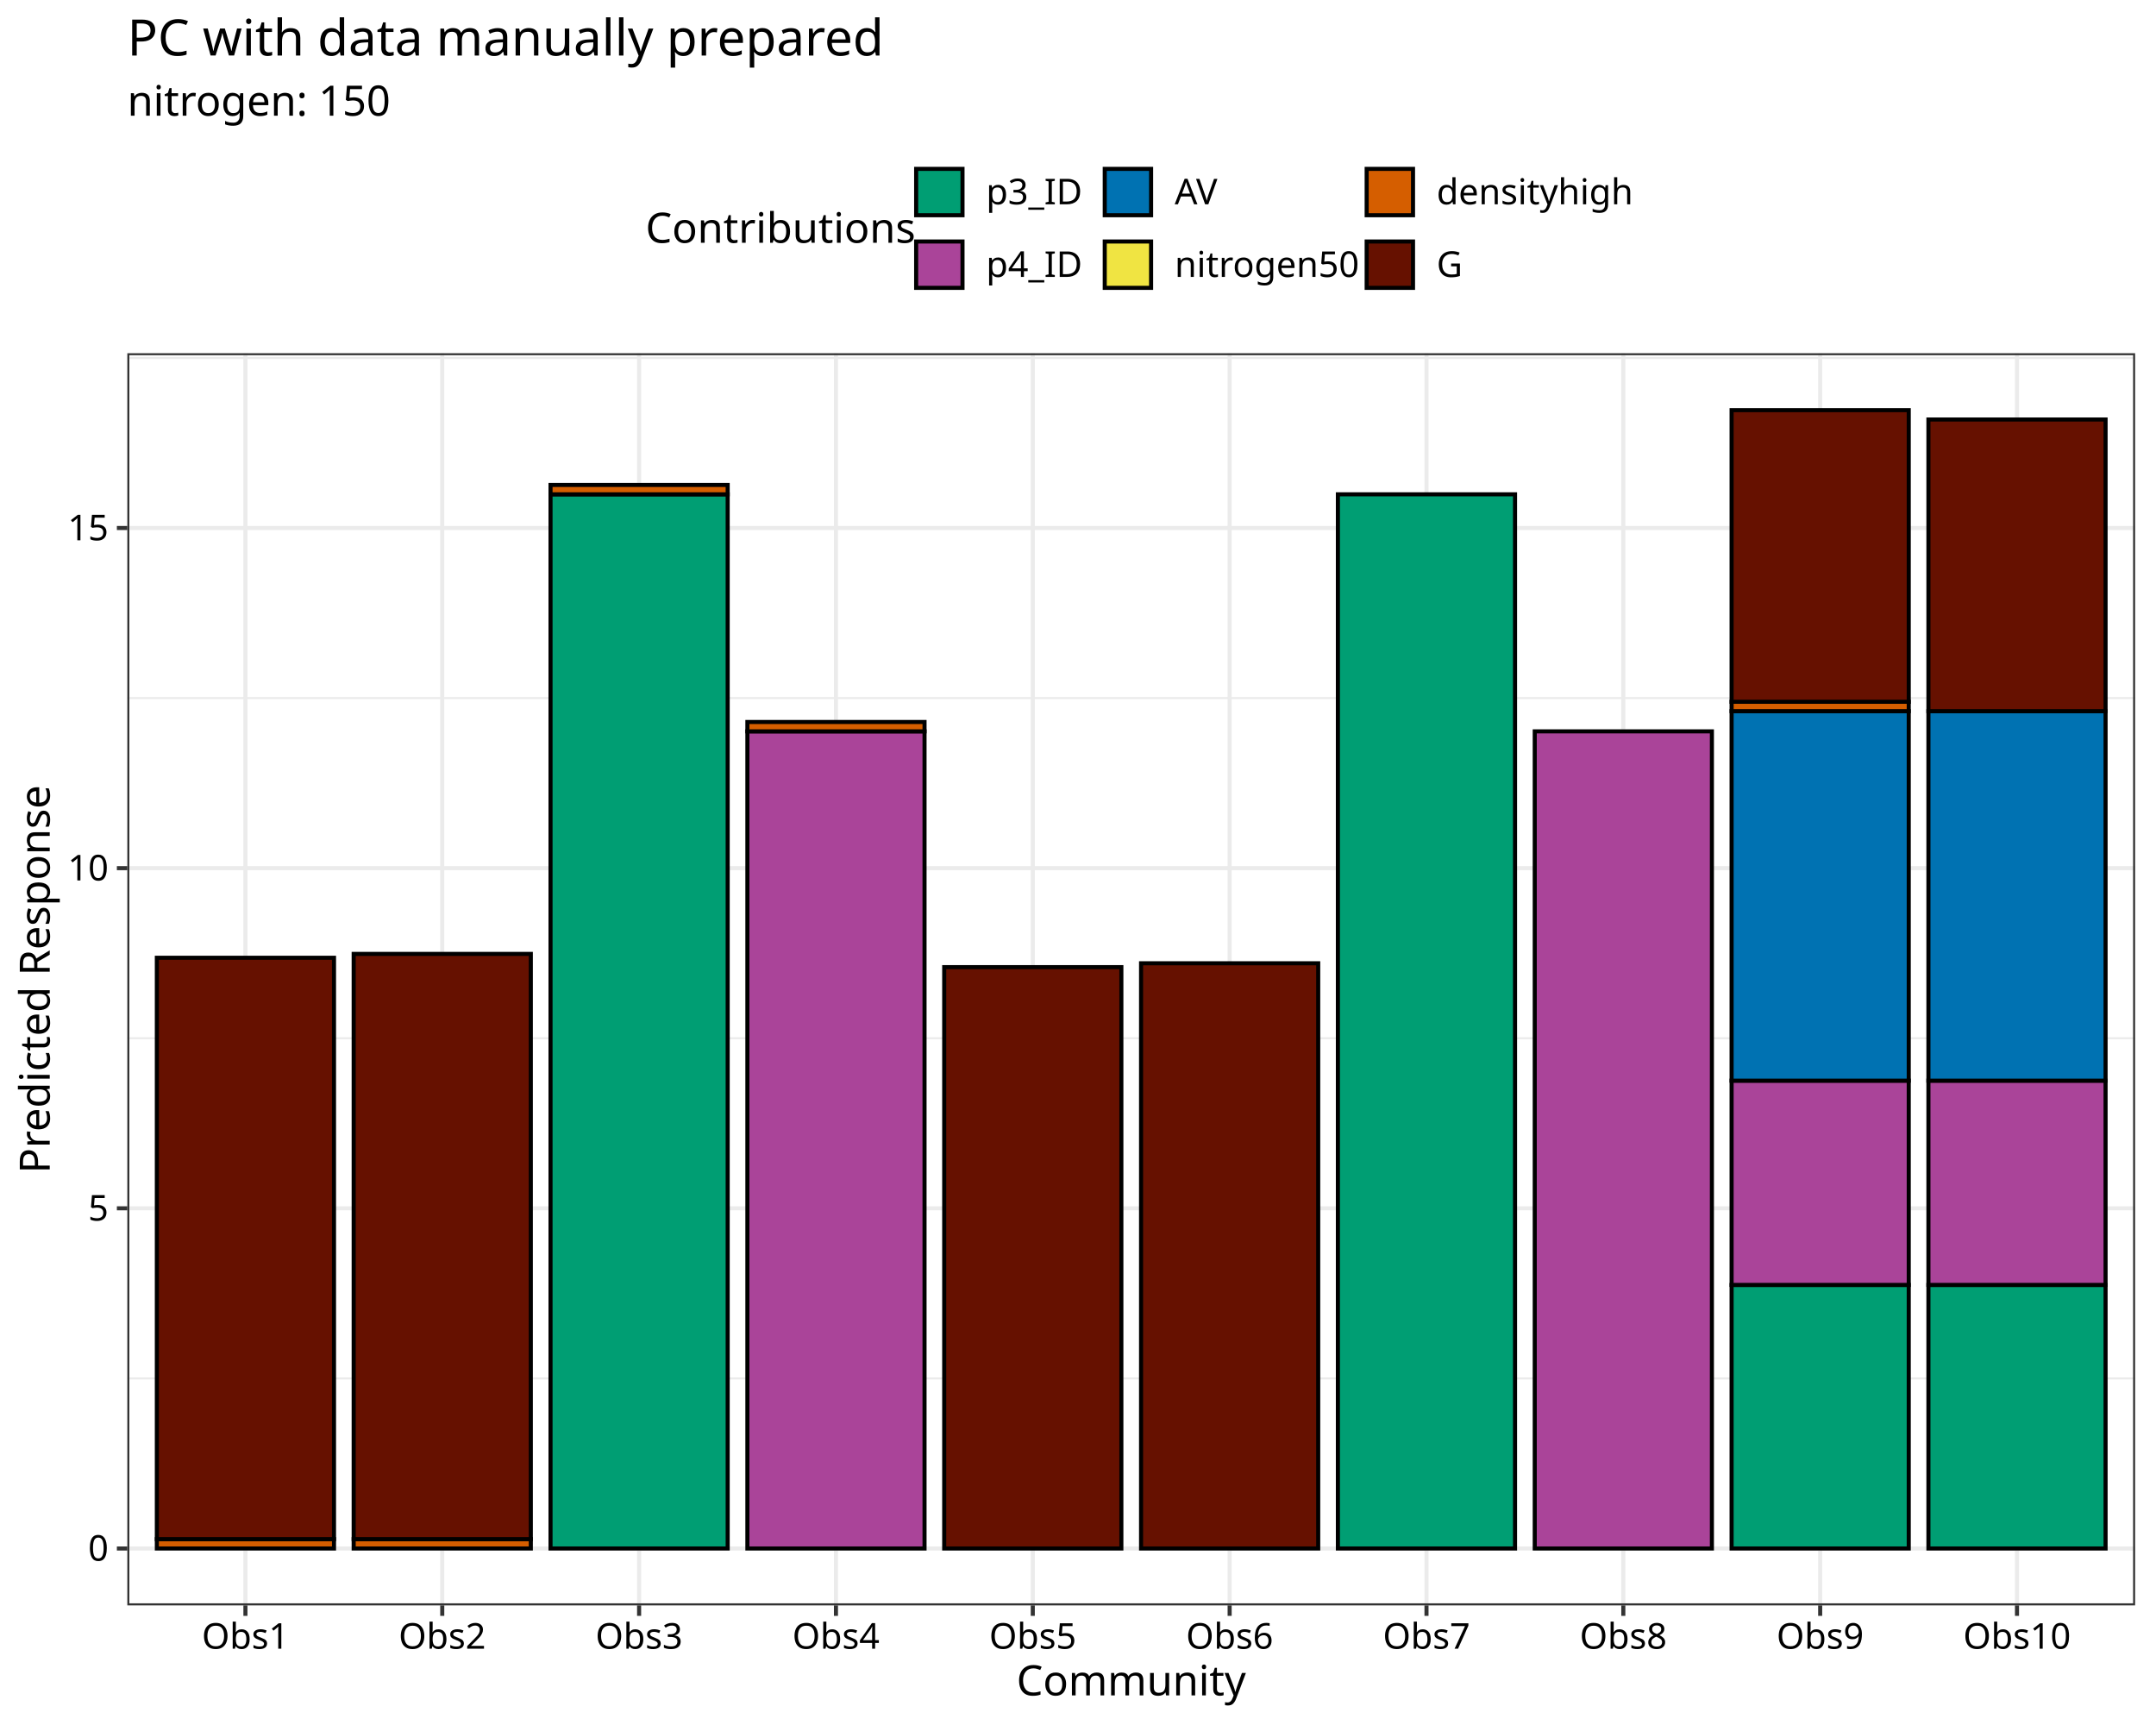
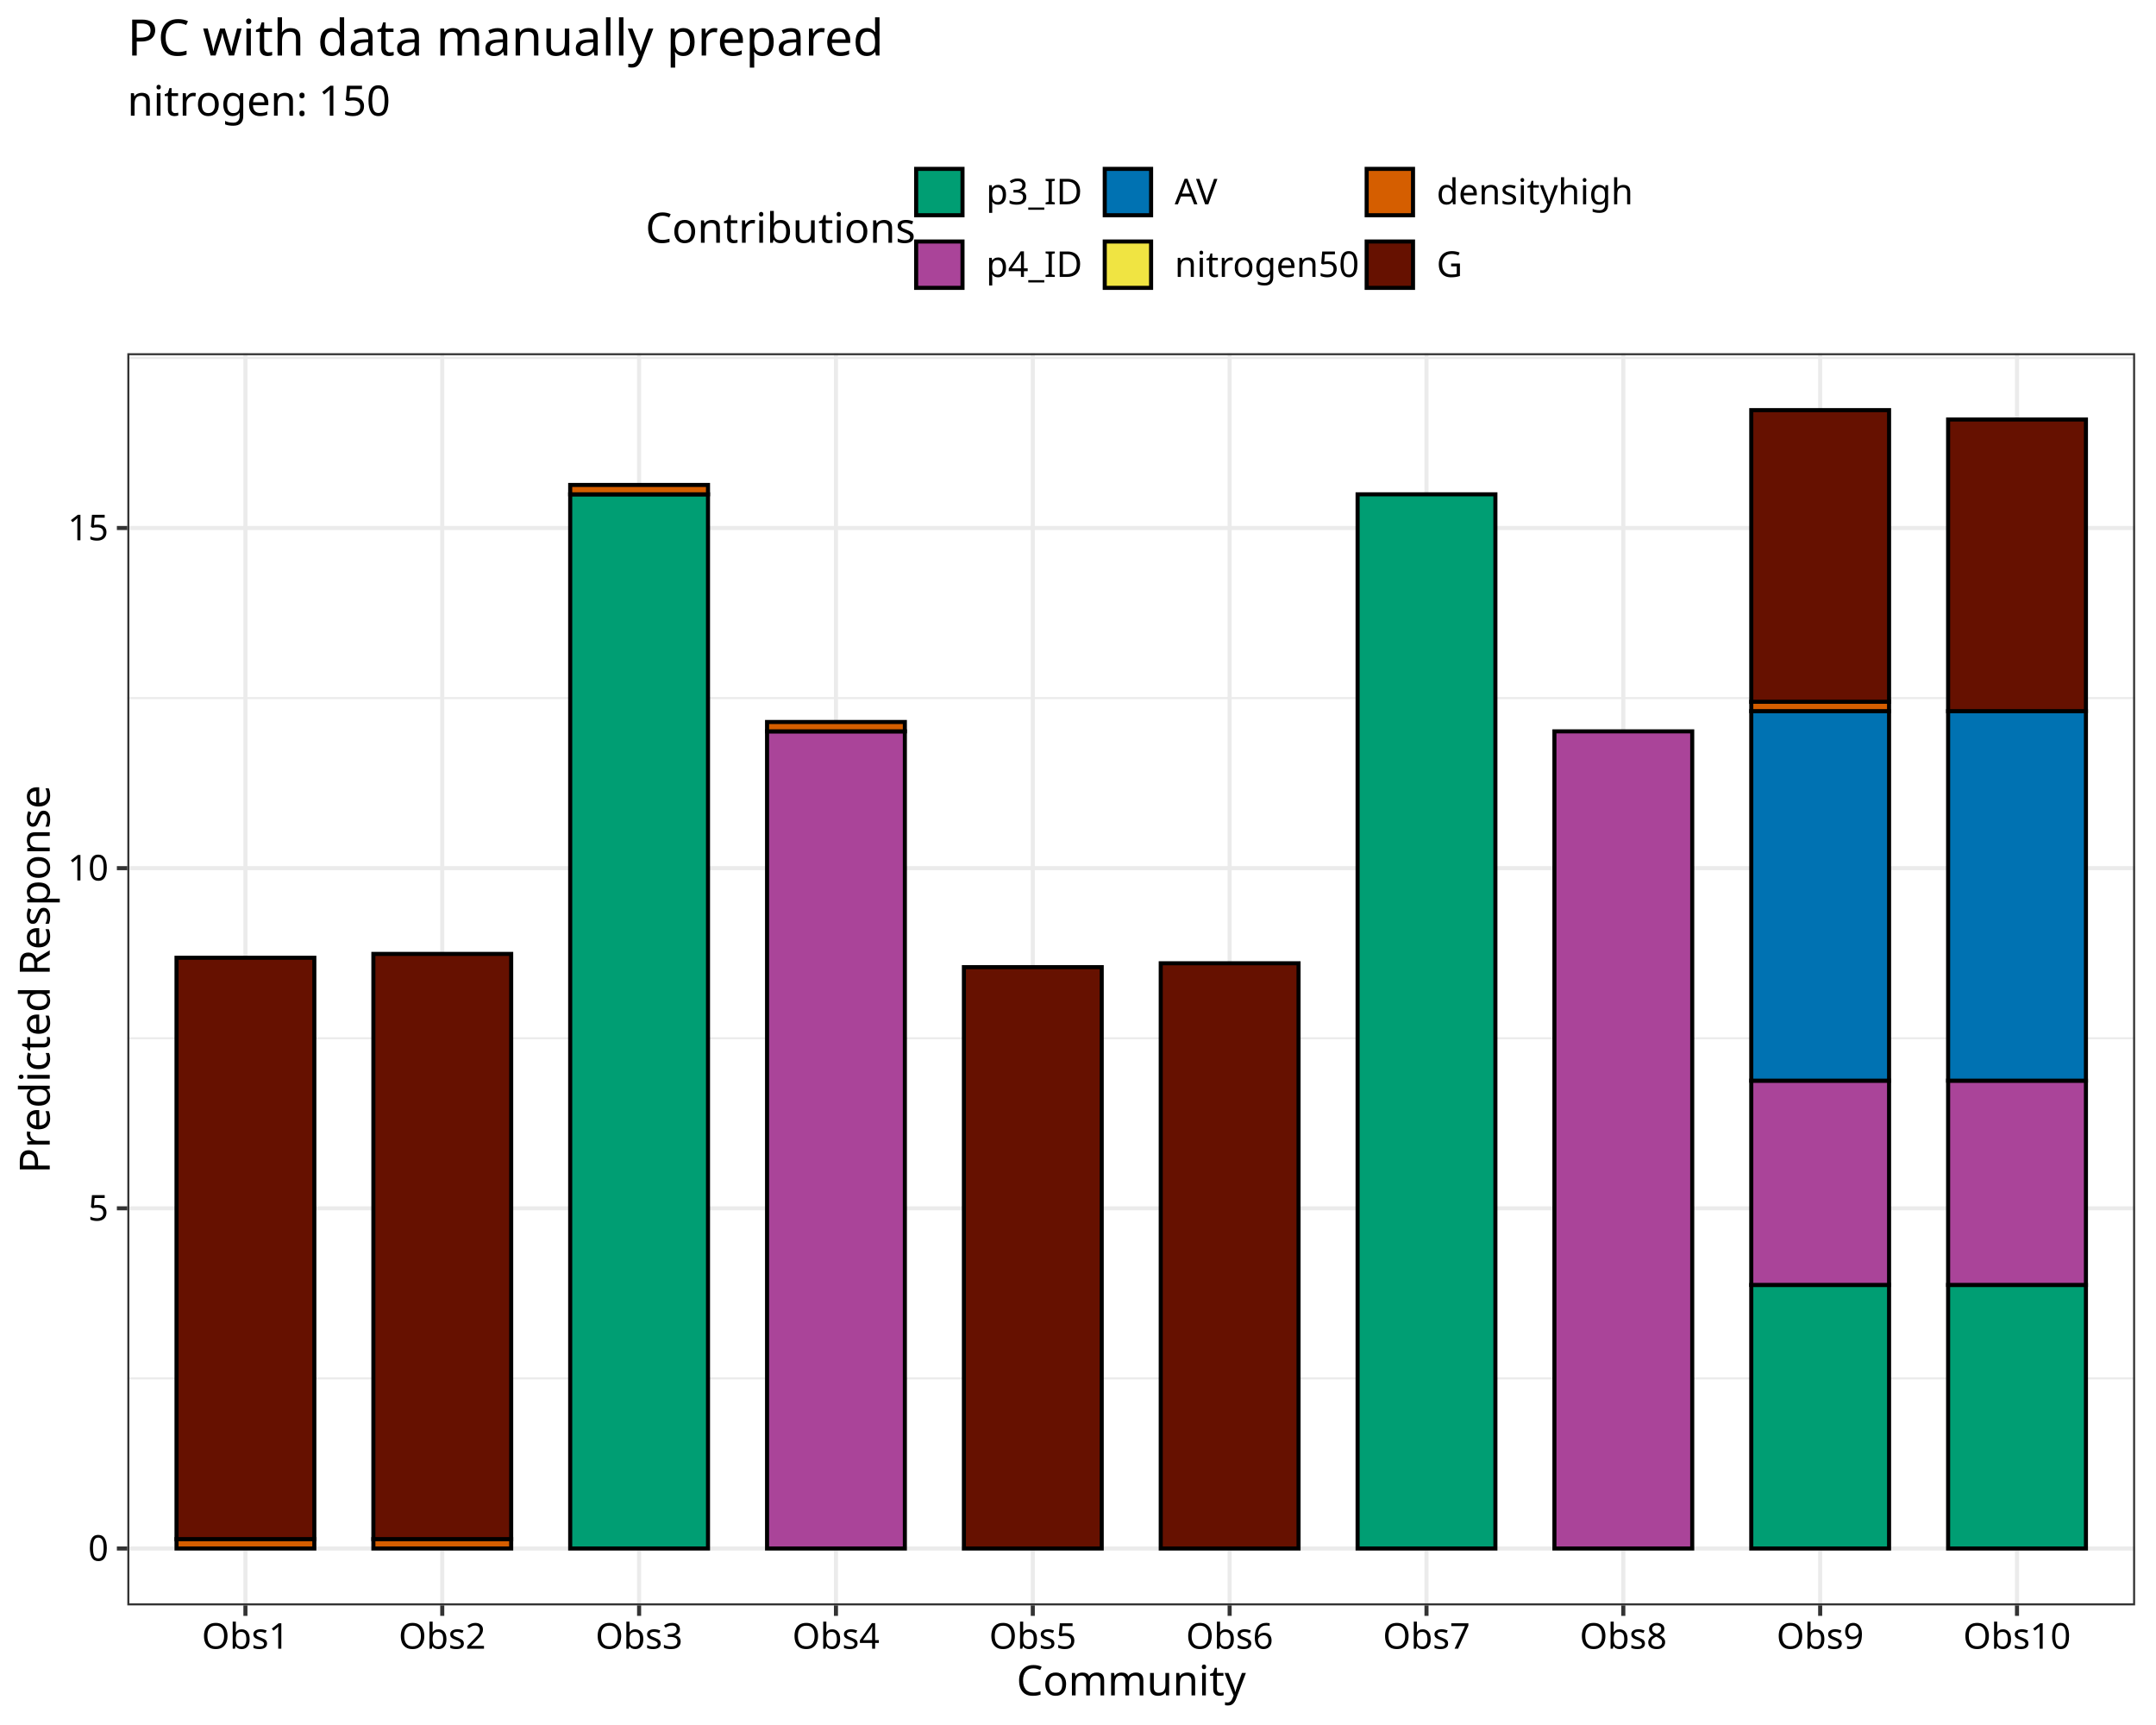
<svg xmlns="http://www.w3.org/2000/svg" class="svglite" data-engine-version="2.0" width="720.00pt" height="576.00pt" viewBox="0 0 720.00 576.00">
  <defs>
    <style type="text/css">
    .svglite line, .svglite polyline, .svglite polygon, .svglite path, .svglite rect, .svglite circle {
      fill: none;
      stroke: #000000;
      stroke-linecap: round;
      stroke-linejoin: round;
      stroke-miterlimit: 10.00;
    }
  </style>
  </defs>
  <rect width="100%" height="100%" style="stroke: none; fill: #FFFFFF;" />
  <defs>
    <clipPath id="cpMC4wMHw3MjAuMDB8MC4wMHw1NzYuMDA=">
      <rect x="0.00" y="0.00" width="720.00" height="576.00" />
    </clipPath>
  </defs>
  <g clip-path="url(#cpMC4wMHw3MjAuMDB8MC4wMHw1NzYuMDA=)">
    <rect x="0.00" y="0.00" width="720.00" height="576.00" style="stroke-width: 1.36; stroke: #FFFFFF; fill: #FFFFFF;" />
  </g>
  <defs>
    <clipPath id="cpNDIuNTJ8NzEzLjAzfDExNy45NHw1MzYuMDY=">
      <rect x="42.52" y="117.94" width="670.51" height="418.12" />
    </clipPath>
  </defs>
  <g clip-path="url(#cpNDIuNTJ8NzEzLjAzfDExNy45NHw1MzYuMDY=)">
    <rect x="42.52" y="117.94" width="670.51" height="418.12" style="stroke-width: 1.36; stroke: none; fill: #FFFFFF;" />
    <polyline points="42.52,460.26 713.03,460.26 " style="stroke-width: 0.68; stroke: #EBEBEB; stroke-linecap: butt;" />
    <polyline points="42.52,346.68 713.03,346.68 " style="stroke-width: 0.68; stroke: #EBEBEB; stroke-linecap: butt;" />
    <polyline points="42.52,233.10 713.03,233.10 " style="stroke-width: 0.68; stroke: #EBEBEB; stroke-linecap: butt;" />
    <polyline points="42.52,119.52 713.03,119.52 " style="stroke-width: 0.68; stroke: #EBEBEB; stroke-linecap: butt;" />
    <polyline points="42.52,517.06 713.03,517.06 " style="stroke-width: 1.36; stroke: #EBEBEB; stroke-linecap: butt;" />
    <polyline points="42.52,403.47 713.03,403.47 " style="stroke-width: 1.36; stroke: #EBEBEB; stroke-linecap: butt;" />
    <polyline points="42.52,289.89 713.03,289.89 " style="stroke-width: 1.36; stroke: #EBEBEB; stroke-linecap: butt;" />
    <polyline points="42.52,176.31 713.03,176.31 " style="stroke-width: 1.36; stroke: #EBEBEB; stroke-linecap: butt;" />
    <polyline points="81.96,536.06 81.96,117.94 " style="stroke-width: 1.36; stroke: #EBEBEB; stroke-linecap: butt;" />
    <polyline points="147.69,536.06 147.69,117.94 " style="stroke-width: 1.36; stroke: #EBEBEB; stroke-linecap: butt;" />
    <polyline points="213.43,536.06 213.43,117.94 " style="stroke-width: 1.36; stroke: #EBEBEB; stroke-linecap: butt;" />
    <polyline points="279.17,536.06 279.17,117.94 " style="stroke-width: 1.36; stroke: #EBEBEB; stroke-linecap: butt;" />
    <polyline points="344.90,536.06 344.90,117.94 " style="stroke-width: 1.36; stroke: #EBEBEB; stroke-linecap: butt;" />
    <polyline points="410.64,536.06 410.64,117.94 " style="stroke-width: 1.36; stroke: #EBEBEB; stroke-linecap: butt;" />
    <polyline points="476.38,536.06 476.38,117.94 " style="stroke-width: 1.36; stroke: #EBEBEB; stroke-linecap: butt;" />
    <polyline points="542.11,536.06 542.11,117.94 " style="stroke-width: 1.36; stroke: #EBEBEB; stroke-linecap: butt;" />
    <polyline points="607.85,536.06 607.85,117.94 " style="stroke-width: 1.36; stroke: #EBEBEB; stroke-linecap: butt;" />
    <polyline points="673.58,536.06 673.58,117.94 " style="stroke-width: 1.36; stroke: #EBEBEB; stroke-linecap: butt;" />
-     <rect x="52.38" y="517.06" width="59.16" height="0.00" style="stroke-width: 1.36; stroke-linecap: butt; stroke-linejoin: miter; fill: #009E73;" />
-     <rect x="52.38" y="517.06" width="59.16" height="0.00" style="stroke-width: 1.36; stroke-linecap: butt; stroke-linejoin: miter; fill: #AA4499;" />
-     <rect x="52.38" y="517.06" width="59.16" height="0.00" style="stroke-width: 1.36; stroke-linecap: butt; stroke-linejoin: miter; fill: #0072B2;" />
-     <rect x="52.38" y="517.06" width="59.16" height="0.00" style="stroke-width: 1.36; stroke-linecap: butt; stroke-linejoin: miter; fill: #F0E442;" />
-     <rect x="52.38" y="513.93" width="59.16" height="3.13" style="stroke-width: 1.36; stroke-linecap: butt; stroke-linejoin: miter; fill: #D55E00;" />
-     <rect x="52.38" y="319.81" width="59.16" height="194.12" style="stroke-width: 1.36; stroke-linecap: butt; stroke-linejoin: miter; fill: #661100;" />
-     <rect x="118.11" y="517.06" width="59.16" height="0.00" style="stroke-width: 1.36; stroke-linecap: butt; stroke-linejoin: miter; fill: #009E73;" />
-     <rect x="118.11" y="517.06" width="59.16" height="0.00" style="stroke-width: 1.36; stroke-linecap: butt; stroke-linejoin: miter; fill: #AA4499;" />
-     <rect x="118.11" y="517.06" width="59.16" height="0.00" style="stroke-width: 1.36; stroke-linecap: butt; stroke-linejoin: miter; fill: #0072B2;" />
-     <rect x="118.11" y="517.06" width="59.16" height="0.00" style="stroke-width: 1.36; stroke-linecap: butt; stroke-linejoin: miter; fill: #F0E442;" />
-     <rect x="118.11" y="513.93" width="59.16" height="3.13" style="stroke-width: 1.36; stroke-linecap: butt; stroke-linejoin: miter; fill: #D55E00;" />
-     <rect x="118.11" y="318.52" width="59.16" height="195.41" style="stroke-width: 1.36; stroke-linecap: butt; stroke-linejoin: miter; fill: #661100;" />
-     <rect x="183.85" y="165.06" width="59.16" height="352.00" style="stroke-width: 1.36; stroke-linecap: butt; stroke-linejoin: miter; fill: #009E73;" />
-     <rect x="183.85" y="165.06" width="59.16" height="0.00" style="stroke-width: 1.36; stroke-linecap: butt; stroke-linejoin: miter; fill: #AA4499;" />
-     <rect x="183.85" y="165.06" width="59.16" height="0.00" style="stroke-width: 1.36; stroke-linecap: butt; stroke-linejoin: miter; fill: #0072B2;" />
-     <rect x="183.85" y="165.06" width="59.16" height="0.00" style="stroke-width: 1.36; stroke-linecap: butt; stroke-linejoin: miter; fill: #F0E442;" />
-     <rect x="183.85" y="161.93" width="59.16" height="3.13" style="stroke-width: 1.36; stroke-linecap: butt; stroke-linejoin: miter; fill: #D55E00;" />
-     <rect x="183.85" y="161.93" width="59.16" height="0.00" style="stroke-width: 1.36; stroke-linecap: butt; stroke-linejoin: miter; fill: #661100;" />
-     <rect x="249.59" y="517.06" width="59.16" height="0.00" style="stroke-width: 1.36; stroke-linecap: butt; stroke-linejoin: miter; fill: #009E73;" />
-     <rect x="249.59" y="244.21" width="59.16" height="272.85" style="stroke-width: 1.36; stroke-linecap: butt; stroke-linejoin: miter; fill: #AA4499;" />
-     <rect x="249.59" y="244.21" width="59.16" height="0.00" style="stroke-width: 1.36; stroke-linecap: butt; stroke-linejoin: miter; fill: #0072B2;" />
-     <rect x="249.59" y="244.21" width="59.16" height="0.00" style="stroke-width: 1.36; stroke-linecap: butt; stroke-linejoin: miter; fill: #F0E442;" />
-     <rect x="249.59" y="241.08" width="59.16" height="3.13" style="stroke-width: 1.36; stroke-linecap: butt; stroke-linejoin: miter; fill: #D55E00;" />
-     <rect x="249.59" y="241.08" width="59.16" height="0.00" style="stroke-width: 1.36; stroke-linecap: butt; stroke-linejoin: miter; fill: #661100;" />
-     <rect x="315.32" y="517.06" width="59.16" height="0.00" style="stroke-width: 1.36; stroke-linecap: butt; stroke-linejoin: miter; fill: #009E73;" />
-     <rect x="315.32" y="517.06" width="59.16" height="0.00" style="stroke-width: 1.36; stroke-linecap: butt; stroke-linejoin: miter; fill: #AA4499;" />
-     <rect x="315.32" y="517.06" width="59.16" height="0.00" style="stroke-width: 1.36; stroke-linecap: butt; stroke-linejoin: miter; fill: #0072B2;" />
-     <rect x="315.32" y="517.06" width="59.16" height="0.00" style="stroke-width: 1.36; stroke-linecap: butt; stroke-linejoin: miter; fill: #F0E442;" />
-     <rect x="315.32" y="517.06" width="59.16" height="0.00" style="stroke-width: 1.36; stroke-linecap: butt; stroke-linejoin: miter; fill: #D55E00;" />
-     <rect x="315.32" y="322.94" width="59.16" height="194.12" style="stroke-width: 1.36; stroke-linecap: butt; stroke-linejoin: miter; fill: #661100;" />
-     <rect x="381.06" y="517.06" width="59.16" height="0.00" style="stroke-width: 1.36; stroke-linecap: butt; stroke-linejoin: miter; fill: #009E73;" />
-     <rect x="381.06" y="517.06" width="59.16" height="0.00" style="stroke-width: 1.36; stroke-linecap: butt; stroke-linejoin: miter; fill: #AA4499;" />
-     <rect x="381.06" y="517.06" width="59.16" height="0.00" style="stroke-width: 1.36; stroke-linecap: butt; stroke-linejoin: miter; fill: #0072B2;" />
-     <rect x="381.06" y="517.06" width="59.16" height="0.00" style="stroke-width: 1.36; stroke-linecap: butt; stroke-linejoin: miter; fill: #F0E442;" />
-     <rect x="381.06" y="517.06" width="59.16" height="0.00" style="stroke-width: 1.36; stroke-linecap: butt; stroke-linejoin: miter; fill: #D55E00;" />
-     <rect x="381.06" y="321.65" width="59.16" height="195.41" style="stroke-width: 1.36; stroke-linecap: butt; stroke-linejoin: miter; fill: #661100;" />
-     <rect x="446.79" y="165.06" width="59.16" height="352.00" style="stroke-width: 1.36; stroke-linecap: butt; stroke-linejoin: miter; fill: #009E73;" />
-     <rect x="446.79" y="165.06" width="59.16" height="0.00" style="stroke-width: 1.36; stroke-linecap: butt; stroke-linejoin: miter; fill: #AA4499;" />
-     <rect x="446.79" y="165.06" width="59.16" height="0.00" style="stroke-width: 1.36; stroke-linecap: butt; stroke-linejoin: miter; fill: #0072B2;" />
-     <rect x="446.79" y="165.06" width="59.16" height="0.00" style="stroke-width: 1.36; stroke-linecap: butt; stroke-linejoin: miter; fill: #F0E442;" />
-     <rect x="446.79" y="165.06" width="59.16" height="0.00" style="stroke-width: 1.36; stroke-linecap: butt; stroke-linejoin: miter; fill: #D55E00;" />
-     <rect x="446.79" y="165.06" width="59.16" height="0.00" style="stroke-width: 1.36; stroke-linecap: butt; stroke-linejoin: miter; fill: #661100;" />
-     <rect x="512.53" y="517.06" width="59.16" height="0.00" style="stroke-width: 1.36; stroke-linecap: butt; stroke-linejoin: miter; fill: #009E73;" />
-     <rect x="512.53" y="244.21" width="59.16" height="272.85" style="stroke-width: 1.36; stroke-linecap: butt; stroke-linejoin: miter; fill: #AA4499;" />
-     <rect x="512.53" y="244.21" width="59.16" height="0.00" style="stroke-width: 1.36; stroke-linecap: butt; stroke-linejoin: miter; fill: #0072B2;" />
-     <rect x="512.53" y="244.21" width="59.16" height="0.00" style="stroke-width: 1.36; stroke-linecap: butt; stroke-linejoin: miter; fill: #F0E442;" />
-     <rect x="512.53" y="244.21" width="59.16" height="0.00" style="stroke-width: 1.36; stroke-linecap: butt; stroke-linejoin: miter; fill: #D55E00;" />
-     <rect x="512.53" y="244.21" width="59.16" height="0.00" style="stroke-width: 1.36; stroke-linecap: butt; stroke-linejoin: miter; fill: #661100;" />
-     <rect x="578.27" y="429.06" width="59.16" height="88.00" style="stroke-width: 1.36; stroke-linecap: butt; stroke-linejoin: miter; fill: #009E73;" />
-     <rect x="578.27" y="360.84" width="59.16" height="68.21" style="stroke-width: 1.36; stroke-linecap: butt; stroke-linejoin: miter; fill: #AA4499;" />
-     <rect x="578.27" y="237.46" width="59.16" height="123.39" style="stroke-width: 1.36; stroke-linecap: butt; stroke-linejoin: miter; fill: #0072B2;" />
-     <rect x="578.27" y="237.46" width="59.16" height="0.00" style="stroke-width: 1.36; stroke-linecap: butt; stroke-linejoin: miter; fill: #F0E442;" />
-     <rect x="578.27" y="234.33" width="59.16" height="3.13" style="stroke-width: 1.36; stroke-linecap: butt; stroke-linejoin: miter; fill: #D55E00;" />
-     <rect x="578.27" y="136.95" width="59.16" height="97.38" style="stroke-width: 1.36; stroke-linecap: butt; stroke-linejoin: miter; fill: #661100;" />
-     <rect x="644.00" y="429.06" width="59.16" height="88.00" style="stroke-width: 1.36; stroke-linecap: butt; stroke-linejoin: miter; fill: #009E73;" />
-     <rect x="644.00" y="360.84" width="59.16" height="68.21" style="stroke-width: 1.36; stroke-linecap: butt; stroke-linejoin: miter; fill: #AA4499;" />
-     <rect x="644.00" y="237.46" width="59.16" height="123.39" style="stroke-width: 1.36; stroke-linecap: butt; stroke-linejoin: miter; fill: #0072B2;" />
-     <rect x="644.00" y="237.46" width="59.16" height="0.00" style="stroke-width: 1.36; stroke-linecap: butt; stroke-linejoin: miter; fill: #F0E442;" />
-     <rect x="644.00" y="237.46" width="59.16" height="0.00" style="stroke-width: 1.36; stroke-linecap: butt; stroke-linejoin: miter; fill: #D55E00;" />
-     <rect x="644.00" y="140.08" width="59.16" height="97.38" style="stroke-width: 1.36; stroke-linecap: butt; stroke-linejoin: miter; fill: #661100;" />
+     <rect x="58.95" y="517.06" width="46.02" height="0.00" style="stroke-width: 1.36; stroke-linecap: butt; stroke-linejoin: miter; fill: #009E73;" />
+     <rect x="58.95" y="517.06" width="46.02" height="0.00" style="stroke-width: 1.36; stroke-linecap: butt; stroke-linejoin: miter; fill: #AA4499;" />
+     <rect x="58.95" y="517.06" width="46.02" height="0.00" style="stroke-width: 1.36; stroke-linecap: butt; stroke-linejoin: miter; fill: #0072B2;" />
+     <rect x="58.95" y="517.06" width="46.02" height="0.00" style="stroke-width: 1.36; stroke-linecap: butt; stroke-linejoin: miter; fill: #F0E442;" />
+     <rect x="58.95" y="513.93" width="46.02" height="3.13" style="stroke-width: 1.36; stroke-linecap: butt; stroke-linejoin: miter; fill: #D55E00;" />
+     <rect x="58.95" y="319.81" width="46.02" height="194.12" style="stroke-width: 1.36; stroke-linecap: butt; stroke-linejoin: miter; fill: #661100;" />
+     <rect x="124.69" y="517.06" width="46.02" height="0.00" style="stroke-width: 1.36; stroke-linecap: butt; stroke-linejoin: miter; fill: #009E73;" />
+     <rect x="124.69" y="517.06" width="46.02" height="0.00" style="stroke-width: 1.36; stroke-linecap: butt; stroke-linejoin: miter; fill: #AA4499;" />
+     <rect x="124.69" y="517.06" width="46.02" height="0.00" style="stroke-width: 1.36; stroke-linecap: butt; stroke-linejoin: miter; fill: #0072B2;" />
+     <rect x="124.69" y="517.06" width="46.02" height="0.00" style="stroke-width: 1.36; stroke-linecap: butt; stroke-linejoin: miter; fill: #F0E442;" />
+     <rect x="124.69" y="513.93" width="46.02" height="3.13" style="stroke-width: 1.36; stroke-linecap: butt; stroke-linejoin: miter; fill: #D55E00;" />
+     <rect x="124.69" y="318.52" width="46.02" height="195.41" style="stroke-width: 1.36; stroke-linecap: butt; stroke-linejoin: miter; fill: #661100;" />
+     <rect x="190.42" y="165.06" width="46.02" height="352.00" style="stroke-width: 1.36; stroke-linecap: butt; stroke-linejoin: miter; fill: #009E73;" />
+     <rect x="190.42" y="165.06" width="46.02" height="0.00" style="stroke-width: 1.36; stroke-linecap: butt; stroke-linejoin: miter; fill: #AA4499;" />
+     <rect x="190.42" y="165.06" width="46.02" height="0.00" style="stroke-width: 1.36; stroke-linecap: butt; stroke-linejoin: miter; fill: #0072B2;" />
+     <rect x="190.42" y="165.06" width="46.02" height="0.00" style="stroke-width: 1.36; stroke-linecap: butt; stroke-linejoin: miter; fill: #F0E442;" />
+     <rect x="190.42" y="161.93" width="46.02" height="3.13" style="stroke-width: 1.36; stroke-linecap: butt; stroke-linejoin: miter; fill: #D55E00;" />
+     <rect x="190.42" y="161.93" width="46.02" height="0.00" style="stroke-width: 1.36; stroke-linecap: butt; stroke-linejoin: miter; fill: #661100;" />
+     <rect x="256.16" y="517.06" width="46.02" height="0.00" style="stroke-width: 1.36; stroke-linecap: butt; stroke-linejoin: miter; fill: #009E73;" />
+     <rect x="256.16" y="244.21" width="46.02" height="272.85" style="stroke-width: 1.36; stroke-linecap: butt; stroke-linejoin: miter; fill: #AA4499;" />
+     <rect x="256.16" y="244.21" width="46.02" height="0.00" style="stroke-width: 1.36; stroke-linecap: butt; stroke-linejoin: miter; fill: #0072B2;" />
+     <rect x="256.16" y="244.21" width="46.02" height="0.00" style="stroke-width: 1.36; stroke-linecap: butt; stroke-linejoin: miter; fill: #F0E442;" />
+     <rect x="256.16" y="241.08" width="46.02" height="3.13" style="stroke-width: 1.36; stroke-linecap: butt; stroke-linejoin: miter; fill: #D55E00;" />
+     <rect x="256.16" y="241.08" width="46.02" height="0.00" style="stroke-width: 1.36; stroke-linecap: butt; stroke-linejoin: miter; fill: #661100;" />
+     <rect x="321.90" y="517.06" width="46.02" height="0.00" style="stroke-width: 1.36; stroke-linecap: butt; stroke-linejoin: miter; fill: #009E73;" />
+     <rect x="321.90" y="517.06" width="46.02" height="0.00" style="stroke-width: 1.36; stroke-linecap: butt; stroke-linejoin: miter; fill: #AA4499;" />
+     <rect x="321.90" y="517.06" width="46.02" height="0.00" style="stroke-width: 1.36; stroke-linecap: butt; stroke-linejoin: miter; fill: #0072B2;" />
+     <rect x="321.90" y="517.06" width="46.02" height="0.00" style="stroke-width: 1.36; stroke-linecap: butt; stroke-linejoin: miter; fill: #F0E442;" />
+     <rect x="321.90" y="517.06" width="46.02" height="0.00" style="stroke-width: 1.36; stroke-linecap: butt; stroke-linejoin: miter; fill: #D55E00;" />
+     <rect x="321.90" y="322.94" width="46.02" height="194.12" style="stroke-width: 1.36; stroke-linecap: butt; stroke-linejoin: miter; fill: #661100;" />
+     <rect x="387.63" y="517.06" width="46.02" height="0.00" style="stroke-width: 1.36; stroke-linecap: butt; stroke-linejoin: miter; fill: #009E73;" />
+     <rect x="387.63" y="517.06" width="46.02" height="0.00" style="stroke-width: 1.36; stroke-linecap: butt; stroke-linejoin: miter; fill: #AA4499;" />
+     <rect x="387.63" y="517.06" width="46.02" height="0.00" style="stroke-width: 1.36; stroke-linecap: butt; stroke-linejoin: miter; fill: #0072B2;" />
+     <rect x="387.63" y="517.06" width="46.02" height="0.00" style="stroke-width: 1.36; stroke-linecap: butt; stroke-linejoin: miter; fill: #F0E442;" />
+     <rect x="387.63" y="517.06" width="46.02" height="0.00" style="stroke-width: 1.36; stroke-linecap: butt; stroke-linejoin: miter; fill: #D55E00;" />
+     <rect x="387.63" y="321.65" width="46.02" height="195.41" style="stroke-width: 1.36; stroke-linecap: butt; stroke-linejoin: miter; fill: #661100;" />
+     <rect x="453.37" y="165.06" width="46.02" height="352.00" style="stroke-width: 1.36; stroke-linecap: butt; stroke-linejoin: miter; fill: #009E73;" />
+     <rect x="453.37" y="165.06" width="46.02" height="0.00" style="stroke-width: 1.36; stroke-linecap: butt; stroke-linejoin: miter; fill: #AA4499;" />
+     <rect x="453.37" y="165.06" width="46.02" height="0.00" style="stroke-width: 1.36; stroke-linecap: butt; stroke-linejoin: miter; fill: #0072B2;" />
+     <rect x="453.37" y="165.06" width="46.02" height="0.00" style="stroke-width: 1.36; stroke-linecap: butt; stroke-linejoin: miter; fill: #F0E442;" />
+     <rect x="453.37" y="165.06" width="46.02" height="0.00" style="stroke-width: 1.36; stroke-linecap: butt; stroke-linejoin: miter; fill: #D55E00;" />
+     <rect x="453.37" y="165.06" width="46.02" height="0.00" style="stroke-width: 1.36; stroke-linecap: butt; stroke-linejoin: miter; fill: #661100;" />
+     <rect x="519.10" y="517.06" width="46.02" height="0.00" style="stroke-width: 1.36; stroke-linecap: butt; stroke-linejoin: miter; fill: #009E73;" />
+     <rect x="519.10" y="244.21" width="46.02" height="272.85" style="stroke-width: 1.36; stroke-linecap: butt; stroke-linejoin: miter; fill: #AA4499;" />
+     <rect x="519.10" y="244.21" width="46.02" height="0.00" style="stroke-width: 1.36; stroke-linecap: butt; stroke-linejoin: miter; fill: #0072B2;" />
+     <rect x="519.10" y="244.21" width="46.02" height="0.00" style="stroke-width: 1.36; stroke-linecap: butt; stroke-linejoin: miter; fill: #F0E442;" />
+     <rect x="519.10" y="244.21" width="46.02" height="0.00" style="stroke-width: 1.36; stroke-linecap: butt; stroke-linejoin: miter; fill: #D55E00;" />
+     <rect x="519.10" y="244.21" width="46.02" height="0.00" style="stroke-width: 1.36; stroke-linecap: butt; stroke-linejoin: miter; fill: #661100;" />
+     <rect x="584.84" y="429.06" width="46.02" height="88.00" style="stroke-width: 1.36; stroke-linecap: butt; stroke-linejoin: miter; fill: #009E73;" />
+     <rect x="584.84" y="360.84" width="46.02" height="68.21" style="stroke-width: 1.36; stroke-linecap: butt; stroke-linejoin: miter; fill: #AA4499;" />
+     <rect x="584.84" y="237.46" width="46.02" height="123.39" style="stroke-width: 1.36; stroke-linecap: butt; stroke-linejoin: miter; fill: #0072B2;" />
+     <rect x="584.84" y="237.46" width="46.02" height="0.00" style="stroke-width: 1.36; stroke-linecap: butt; stroke-linejoin: miter; fill: #F0E442;" />
+     <rect x="584.84" y="234.33" width="46.02" height="3.13" style="stroke-width: 1.36; stroke-linecap: butt; stroke-linejoin: miter; fill: #D55E00;" />
+     <rect x="584.84" y="136.95" width="46.02" height="97.38" style="stroke-width: 1.36; stroke-linecap: butt; stroke-linejoin: miter; fill: #661100;" />
+     <rect x="650.58" y="429.06" width="46.02" height="88.00" style="stroke-width: 1.36; stroke-linecap: butt; stroke-linejoin: miter; fill: #009E73;" />
+     <rect x="650.58" y="360.84" width="46.02" height="68.21" style="stroke-width: 1.36; stroke-linecap: butt; stroke-linejoin: miter; fill: #AA4499;" />
+     <rect x="650.58" y="237.46" width="46.02" height="123.39" style="stroke-width: 1.36; stroke-linecap: butt; stroke-linejoin: miter; fill: #0072B2;" />
+     <rect x="650.58" y="237.46" width="46.02" height="0.00" style="stroke-width: 1.36; stroke-linecap: butt; stroke-linejoin: miter; fill: #F0E442;" />
+     <rect x="650.58" y="237.46" width="46.02" height="0.00" style="stroke-width: 1.36; stroke-linecap: butt; stroke-linejoin: miter; fill: #D55E00;" />
+     <rect x="650.58" y="140.08" width="46.02" height="97.38" style="stroke-width: 1.36; stroke-linecap: butt; stroke-linejoin: miter; fill: #661100;" />
    <rect x="42.52" y="117.94" width="670.51" height="418.12" style="stroke-width: 1.36; stroke: #333333;" />
  </g>
  <g clip-path="url(#cpMC4wMHw3MjAuMDB8MC4wMHw1NzYuMDA=)">
    <text x="36.24" y="521.15" text-anchor="end" style="font-size: 11.90px; font-family: sans;" textLength="6.62px" lengthAdjust="spacingAndGlyphs">0</text>
    <text x="36.24" y="407.57" text-anchor="end" style="font-size: 11.90px; font-family: sans;" textLength="6.62px" lengthAdjust="spacingAndGlyphs">5</text>
    <text x="36.24" y="293.99" text-anchor="end" style="font-size: 11.90px; font-family: sans;" textLength="13.24px" lengthAdjust="spacingAndGlyphs">10</text>
    <text x="36.24" y="180.40" text-anchor="end" style="font-size: 11.90px; font-family: sans;" textLength="13.24px" lengthAdjust="spacingAndGlyphs">15</text>
    <polyline points="39.03,517.06 42.52,517.06 " style="stroke-width: 1.36; stroke: #333333; stroke-linecap: butt;" />
    <polyline points="39.03,403.47 42.52,403.47 " style="stroke-width: 1.36; stroke: #333333; stroke-linecap: butt;" />
    <polyline points="39.03,289.89 42.52,289.89 " style="stroke-width: 1.36; stroke: #333333; stroke-linecap: butt;" />
    <polyline points="39.03,176.31 42.52,176.31 " style="stroke-width: 1.36; stroke: #333333; stroke-linecap: butt;" />
    <polyline points="81.96,539.55 81.96,536.06 " style="stroke-width: 1.36; stroke: #333333; stroke-linecap: butt;" />
    <polyline points="147.69,539.55 147.69,536.06 " style="stroke-width: 1.36; stroke: #333333; stroke-linecap: butt;" />
    <polyline points="213.43,539.55 213.43,536.06 " style="stroke-width: 1.36; stroke: #333333; stroke-linecap: butt;" />
    <polyline points="279.17,539.55 279.17,536.06 " style="stroke-width: 1.36; stroke: #333333; stroke-linecap: butt;" />
    <polyline points="344.90,539.55 344.90,536.06 " style="stroke-width: 1.36; stroke: #333333; stroke-linecap: butt;" />
    <polyline points="410.64,539.55 410.64,536.06 " style="stroke-width: 1.36; stroke: #333333; stroke-linecap: butt;" />
    <polyline points="476.38,539.55 476.38,536.06 " style="stroke-width: 1.36; stroke: #333333; stroke-linecap: butt;" />
    <polyline points="542.11,539.55 542.11,536.06 " style="stroke-width: 1.36; stroke: #333333; stroke-linecap: butt;" />
    <polyline points="607.85,539.55 607.85,536.06 " style="stroke-width: 1.36; stroke: #333333; stroke-linecap: butt;" />
    <polyline points="673.58,539.55 673.58,536.06 " style="stroke-width: 1.36; stroke: #333333; stroke-linecap: butt;" />
    <text x="81.96" y="550.53" text-anchor="middle" style="font-size: 11.90px; font-family: sans;" textLength="28.45px" lengthAdjust="spacingAndGlyphs">Obs1</text>
    <text x="147.69" y="550.53" text-anchor="middle" style="font-size: 11.90px; font-family: sans;" textLength="28.45px" lengthAdjust="spacingAndGlyphs">Obs2</text>
    <text x="213.43" y="550.53" text-anchor="middle" style="font-size: 11.90px; font-family: sans;" textLength="28.45px" lengthAdjust="spacingAndGlyphs">Obs3</text>
    <text x="279.17" y="550.53" text-anchor="middle" style="font-size: 11.90px; font-family: sans;" textLength="28.45px" lengthAdjust="spacingAndGlyphs">Obs4</text>
    <text x="344.90" y="550.53" text-anchor="middle" style="font-size: 11.90px; font-family: sans;" textLength="28.45px" lengthAdjust="spacingAndGlyphs">Obs5</text>
    <text x="410.64" y="550.53" text-anchor="middle" style="font-size: 11.90px; font-family: sans;" textLength="28.45px" lengthAdjust="spacingAndGlyphs">Obs6</text>
    <text x="476.38" y="550.53" text-anchor="middle" style="font-size: 11.90px; font-family: sans;" textLength="28.45px" lengthAdjust="spacingAndGlyphs">Obs7</text>
    <text x="542.11" y="550.53" text-anchor="middle" style="font-size: 11.90px; font-family: sans;" textLength="28.45px" lengthAdjust="spacingAndGlyphs">Obs8</text>
    <text x="607.85" y="550.53" text-anchor="middle" style="font-size: 11.90px; font-family: sans;" textLength="28.45px" lengthAdjust="spacingAndGlyphs">Obs9</text>
    <text x="673.58" y="550.53" text-anchor="middle" style="font-size: 11.90px; font-family: sans;" textLength="35.07px" lengthAdjust="spacingAndGlyphs">Obs10</text>
    <text x="377.77" y="566.12" text-anchor="middle" style="font-size: 14.00px; font-family: sans;" textLength="70.81px" lengthAdjust="spacingAndGlyphs">Community</text>
    <text transform="translate(16.61,327.00) rotate(-90)" text-anchor="middle" style="font-size: 14.00px; font-family: sans;" textLength="126.10px" lengthAdjust="spacingAndGlyphs">Predicted Response</text>
    <rect x="208.60" y="48.51" width="338.34" height="55.48" style="stroke-width: 1.36; stroke: none; fill: #FFFFFF;" />
    <text x="215.58" y="81.07" style="font-size: 14.00px; font-family: sans;" textLength="82.50px" lengthAdjust="spacingAndGlyphs">Contributions</text>
    <rect x="305.05" y="55.49" width="17.28" height="17.28" style="stroke-width: 1.36; stroke: none; fill: #FFFFFF;" />
    <rect x="305.95" y="56.39" width="15.48" height="15.48" style="stroke-width: 1.36; stroke-linecap: butt; stroke-linejoin: miter; fill: #009E73;" />
    <rect x="305.05" y="79.74" width="17.28" height="17.28" style="stroke-width: 1.36; stroke: none; fill: #FFFFFF;" />
    <rect x="305.95" y="80.64" width="15.48" height="15.48" style="stroke-width: 1.36; stroke-linecap: butt; stroke-linejoin: miter; fill: #AA4499;" />
    <rect x="368.03" y="55.49" width="17.28" height="17.28" style="stroke-width: 1.36; stroke: none; fill: #FFFFFF;" />
    <rect x="368.93" y="56.39" width="15.48" height="15.48" style="stroke-width: 1.36; stroke-linecap: butt; stroke-linejoin: miter; fill: #0072B2;" />
    <rect x="368.03" y="79.74" width="17.28" height="17.28" style="stroke-width: 1.36; stroke: none; fill: #FFFFFF;" />
    <rect x="368.93" y="80.64" width="15.48" height="15.48" style="stroke-width: 1.36; stroke-linecap: butt; stroke-linejoin: miter; fill: #F0E442;" />
    <rect x="455.50" y="55.49" width="17.28" height="17.28" style="stroke-width: 1.36; stroke: none; fill: #FFFFFF;" />
    <rect x="456.40" y="56.39" width="15.48" height="15.48" style="stroke-width: 1.36; stroke-linecap: butt; stroke-linejoin: miter; fill: #D55E00;" />
    <rect x="455.50" y="79.74" width="17.28" height="17.28" style="stroke-width: 1.36; stroke: none; fill: #FFFFFF;" />
    <rect x="456.40" y="80.64" width="15.48" height="15.48" style="stroke-width: 1.36; stroke-linecap: butt; stroke-linejoin: miter; fill: #661100;" />
    <text x="329.30" y="68.22" style="font-size: 11.90px; font-family: sans;" textLength="31.76px" lengthAdjust="spacingAndGlyphs">p3_ID</text>
    <text x="329.30" y="92.47" style="font-size: 11.90px; font-family: sans;" textLength="31.76px" lengthAdjust="spacingAndGlyphs">p4_ID</text>
    <text x="392.29" y="68.22" style="font-size: 11.90px; font-family: sans;" textLength="15.88px" lengthAdjust="spacingAndGlyphs">AV</text>
    <text x="392.29" y="92.47" style="font-size: 11.90px; font-family: sans;" textLength="56.24px" lengthAdjust="spacingAndGlyphs">nitrogen50</text>
    <text x="479.76" y="68.22" style="font-size: 11.90px; font-family: sans;" textLength="60.21px" lengthAdjust="spacingAndGlyphs">densityhigh</text>
    <text x="479.76" y="92.47" style="font-size: 11.90px; font-family: sans;" textLength="9.26px" lengthAdjust="spacingAndGlyphs">G</text>
    <text x="42.52" y="38.63" style="font-size: 14.00px; font-family: sans;" textLength="81.73px" lengthAdjust="spacingAndGlyphs">nitrogen: 150</text>
    <text x="42.52" y="18.54" style="font-size: 16.80px; font-family: sans;" textLength="239.09px" lengthAdjust="spacingAndGlyphs">PC with data manually prepared</text>
  </g>
</svg>
